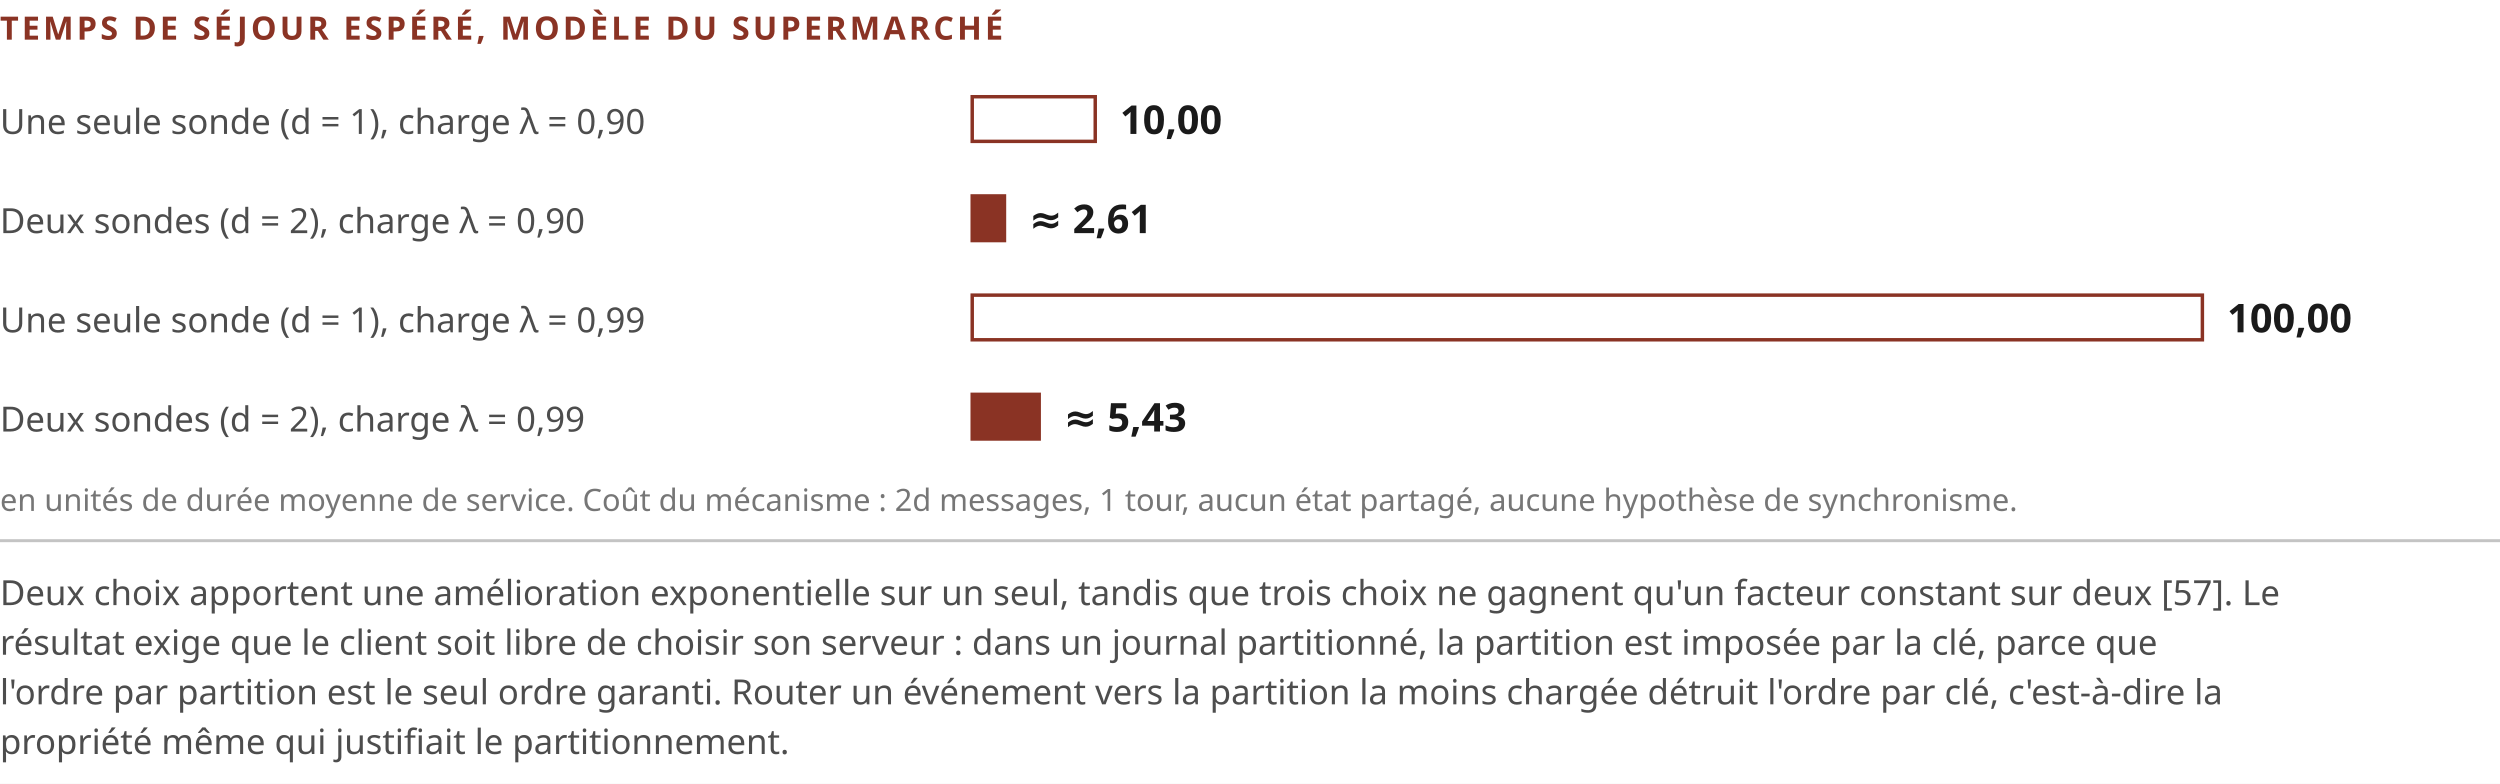
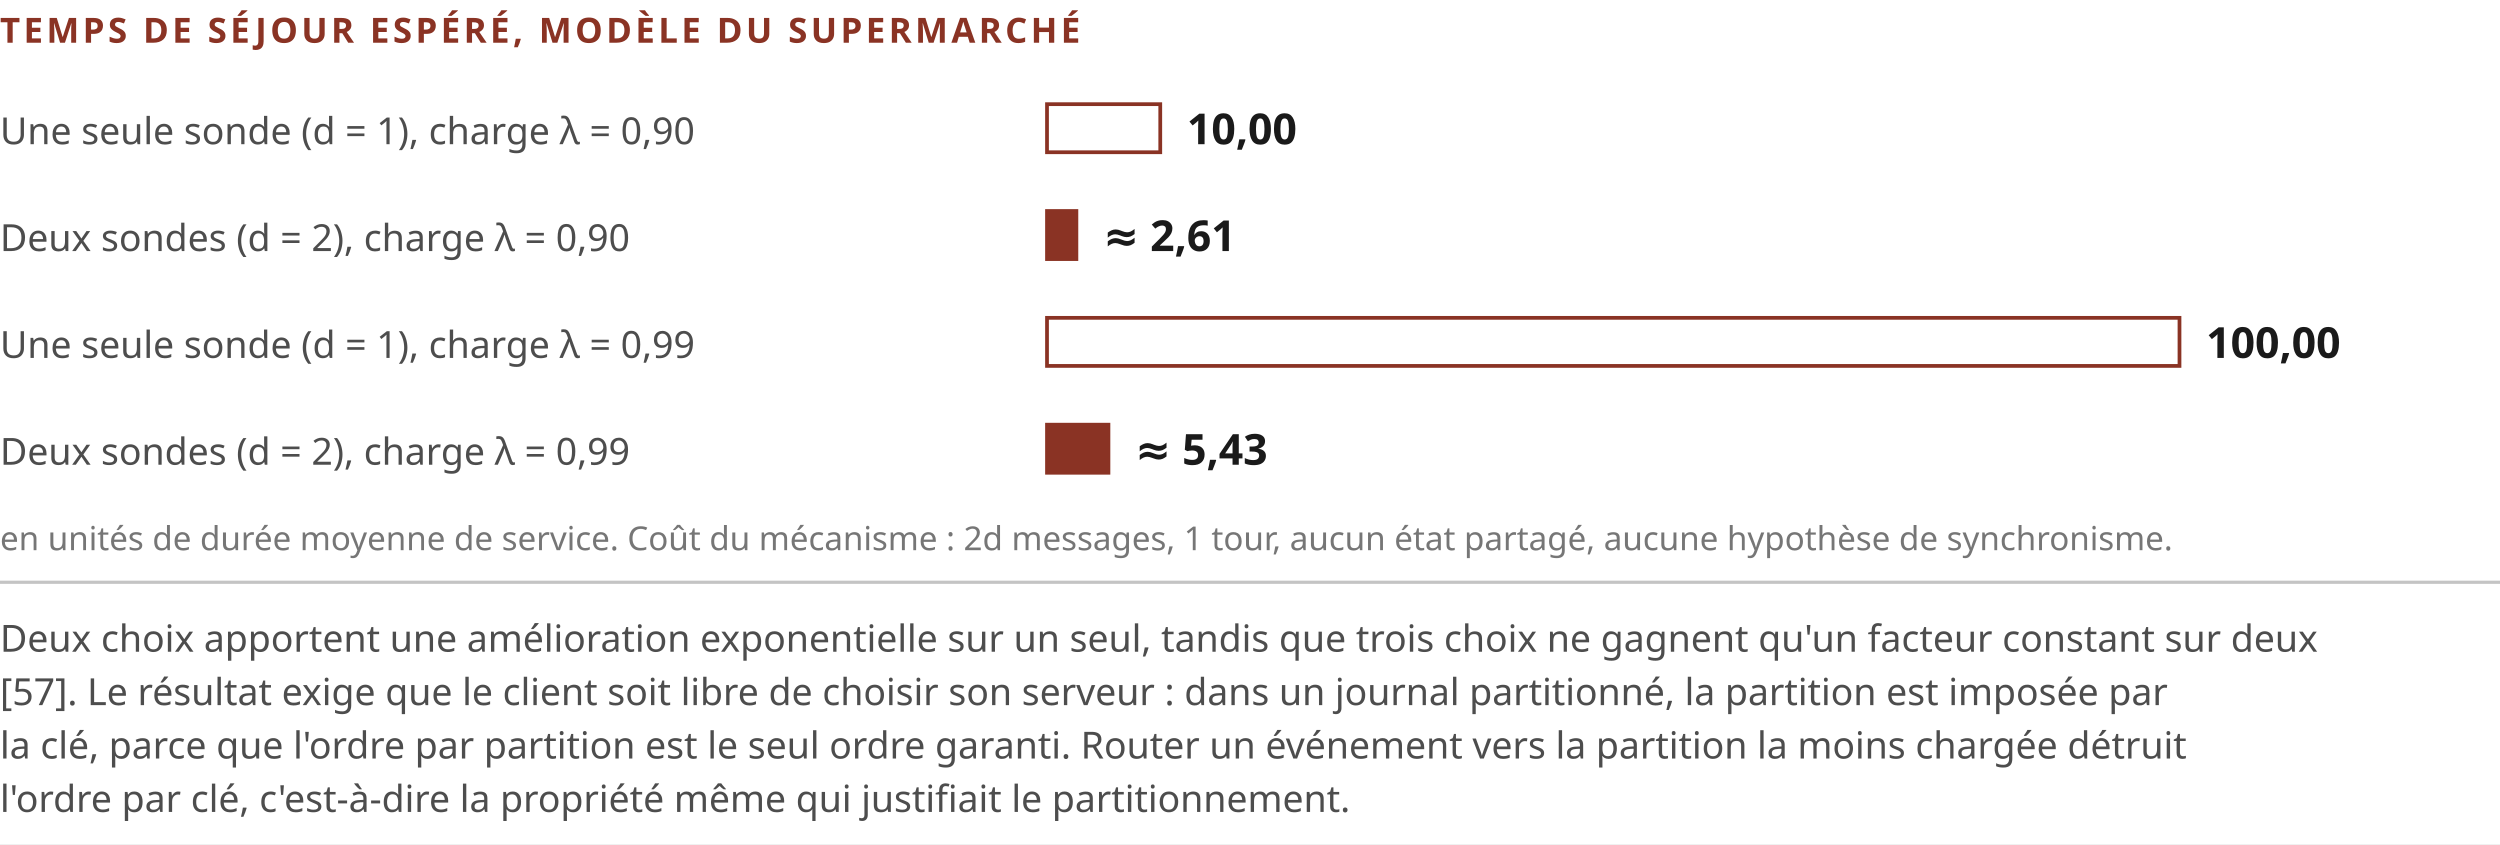
- <svg xmlns="http://www.w3.org/2000/svg" viewBox="0 0 504 158" width="504" height="158" role="img" aria-label="Barres comparant le temps de sejour espere a une sonde et a deux sondes, sous deux charges.">
+ <svg xmlns="http://www.w3.org/2000/svg" viewBox="0 0 468 158" width="468" height="158" role="img" aria-label="Barres comparant le temps de sejour espere a une sonde et a deux sondes, sous deux charges.">
  <defs>
    <style>
  .l      { font-family: Corbel, Candara, "Segoe UI", sans-serif; }
  .bande  { font-size: 8.5px; font-weight: 700; fill: #1A1A1A; }
  .rang   { font-size: 7px;   font-weight: 700; fill: #8A3324; }
  .titre  { font-size: 6.5px; font-weight: 700; fill: #8A3324; letter-spacing: .1em; }
  .titreg { font-size: 6.5px; font-weight: 700; fill: #767676; letter-spacing: .1em; }
  .ann    { font-size: 7px;   fill: #4D4D4D; }
  .annf   { font-size: 7px;   font-weight: 700; fill: #1A1A1A; }
  .renvoi { font-size: 6.2px; fill: #767676; }
  .chiffre{ font-size: 8px;   font-weight: 700; fill: #1A1A1A; }
  </style>
  </defs>
-   <rect x="0" y="0" width="504" height="158" fill="#FFFFFF" />
+   <rect x="0" y="0" width="468" height="158" fill="#FFFFFF" />
  <text class="l titre" x="0" y="8">TEMPS DE SÉJOUR ESPÉRÉ, MODÈLE DU SUPERMARCHÉ</text>
  <text class="l ann" x="0" y="27">Une seule sonde (d = 1), charge λ = 0,90</text>
-   <rect x="196" y="19.5" width="24.8" height="9" fill="#FFFFFF" stroke="#8A3324" stroke-width=".7" />
-   <text class="l chiffre" x="225.8" y="27">10,00</text>
+   <rect x="196" y="19.5" width="21.2" height="9" fill="#FFFFFF" stroke="#8A3324" stroke-width=".7" />
+   <text class="l chiffre" x="222.2" y="27">10,00</text>
  <text class="l ann" x="0" y="47">Deux sondes (d = 2), charge λ = 0,90</text>
-   <rect x="196" y="39.5" width="6.5" height="9" fill="#8A3324" stroke="#8A3324" stroke-width=".7" />
-   <text class="l chiffre" x="207.473" y="47">≈ 2,61</text>
+   <rect x="196" y="39.5" width="5.5" height="9" fill="#8A3324" stroke="#8A3324" stroke-width=".7" />
+   <text class="l chiffre" x="206.533" y="47">≈ 2,61</text>
  <text class="l ann" x="0" y="67">Une seule sonde (d = 1), charge λ = 0,99</text>
-   <rect x="196" y="59.5" width="248.0" height="9" fill="#FFFFFF" stroke="#8A3324" stroke-width=".7" />
-   <text class="l chiffre" x="449.0" y="67">100,00</text>
+   <rect x="196" y="59.5" width="212.0" height="9" fill="#FFFFFF" stroke="#8A3324" stroke-width=".7" />
+   <text class="l chiffre" x="413.0" y="67">100,00</text>
  <text class="l ann" x="0" y="87">Deux sondes (d = 2), charge λ = 0,99</text>
-   <rect x="196" y="79.5" width="13.5" height="9" fill="#8A3324" stroke="#8A3324" stroke-width=".7" />
-   <text class="l chiffre" x="214.466" y="87">≈ 5,43</text>
+   <rect x="196" y="79.5" width="11.5" height="9" fill="#8A3324" stroke="#8A3324" stroke-width=".7" />
+   <text class="l chiffre" x="212.512" y="87">≈ 5,43</text>
  <text class="l renvoi" x="0" y="103">en unités de durée moyenne de service. Coût du mécanisme : 2d messages, 1 tour, aucun état partagé, aucune hypothèse de synchronisme.</text>
-   <path d="M 0 109 H 504" fill="none" stroke="#C4C4C4" stroke-width=".6" />
-   <text class="l ann" x="0" y="122">Deux choix apportent une amélioration exponentielle sur un seul, tandis que trois choix ne gagnent qu'un facteur constant sur deux [57]. Le</text>
-   <text class="l ann" x="0" y="132">résultat exige que le client soit libre de choisir son serveur : dans un journal partitionné, la partition est imposée par la clé, parce que</text>
-   <text class="l ann" x="0" y="142">l'ordre par partition est le seul ordre garanti. Router un événement vers la partition la moins chargée détruit l'ordre par clé, c'est-à-dire la</text>
-   <text class="l ann" x="0" y="152">propriété même qui justifiait le partitionnement.</text>
+   <path d="M 0 109 H 468" fill="none" stroke="#C4C4C4" stroke-width=".6" />
+   <text class="l ann" x="0" y="122">Deux choix apportent une amélioration exponentielle sur un seul, tandis que trois choix ne gagnent qu'un facteur constant sur deux</text>
+   <text class="l ann" x="0" y="132">[57]. Le résultat exige que le client soit libre de choisir son serveur : dans un journal partitionné, la partition est imposée par</text>
+   <text class="l ann" x="0" y="142">la clé, parce que l'ordre par partition est le seul ordre garanti. Router un événement vers la partition la moins chargée détruit</text>
+   <text class="l ann" x="0" y="152">l'ordre par clé, c'est-à-dire la propriété même qui justifiait le partitionnement.</text>
</svg>
